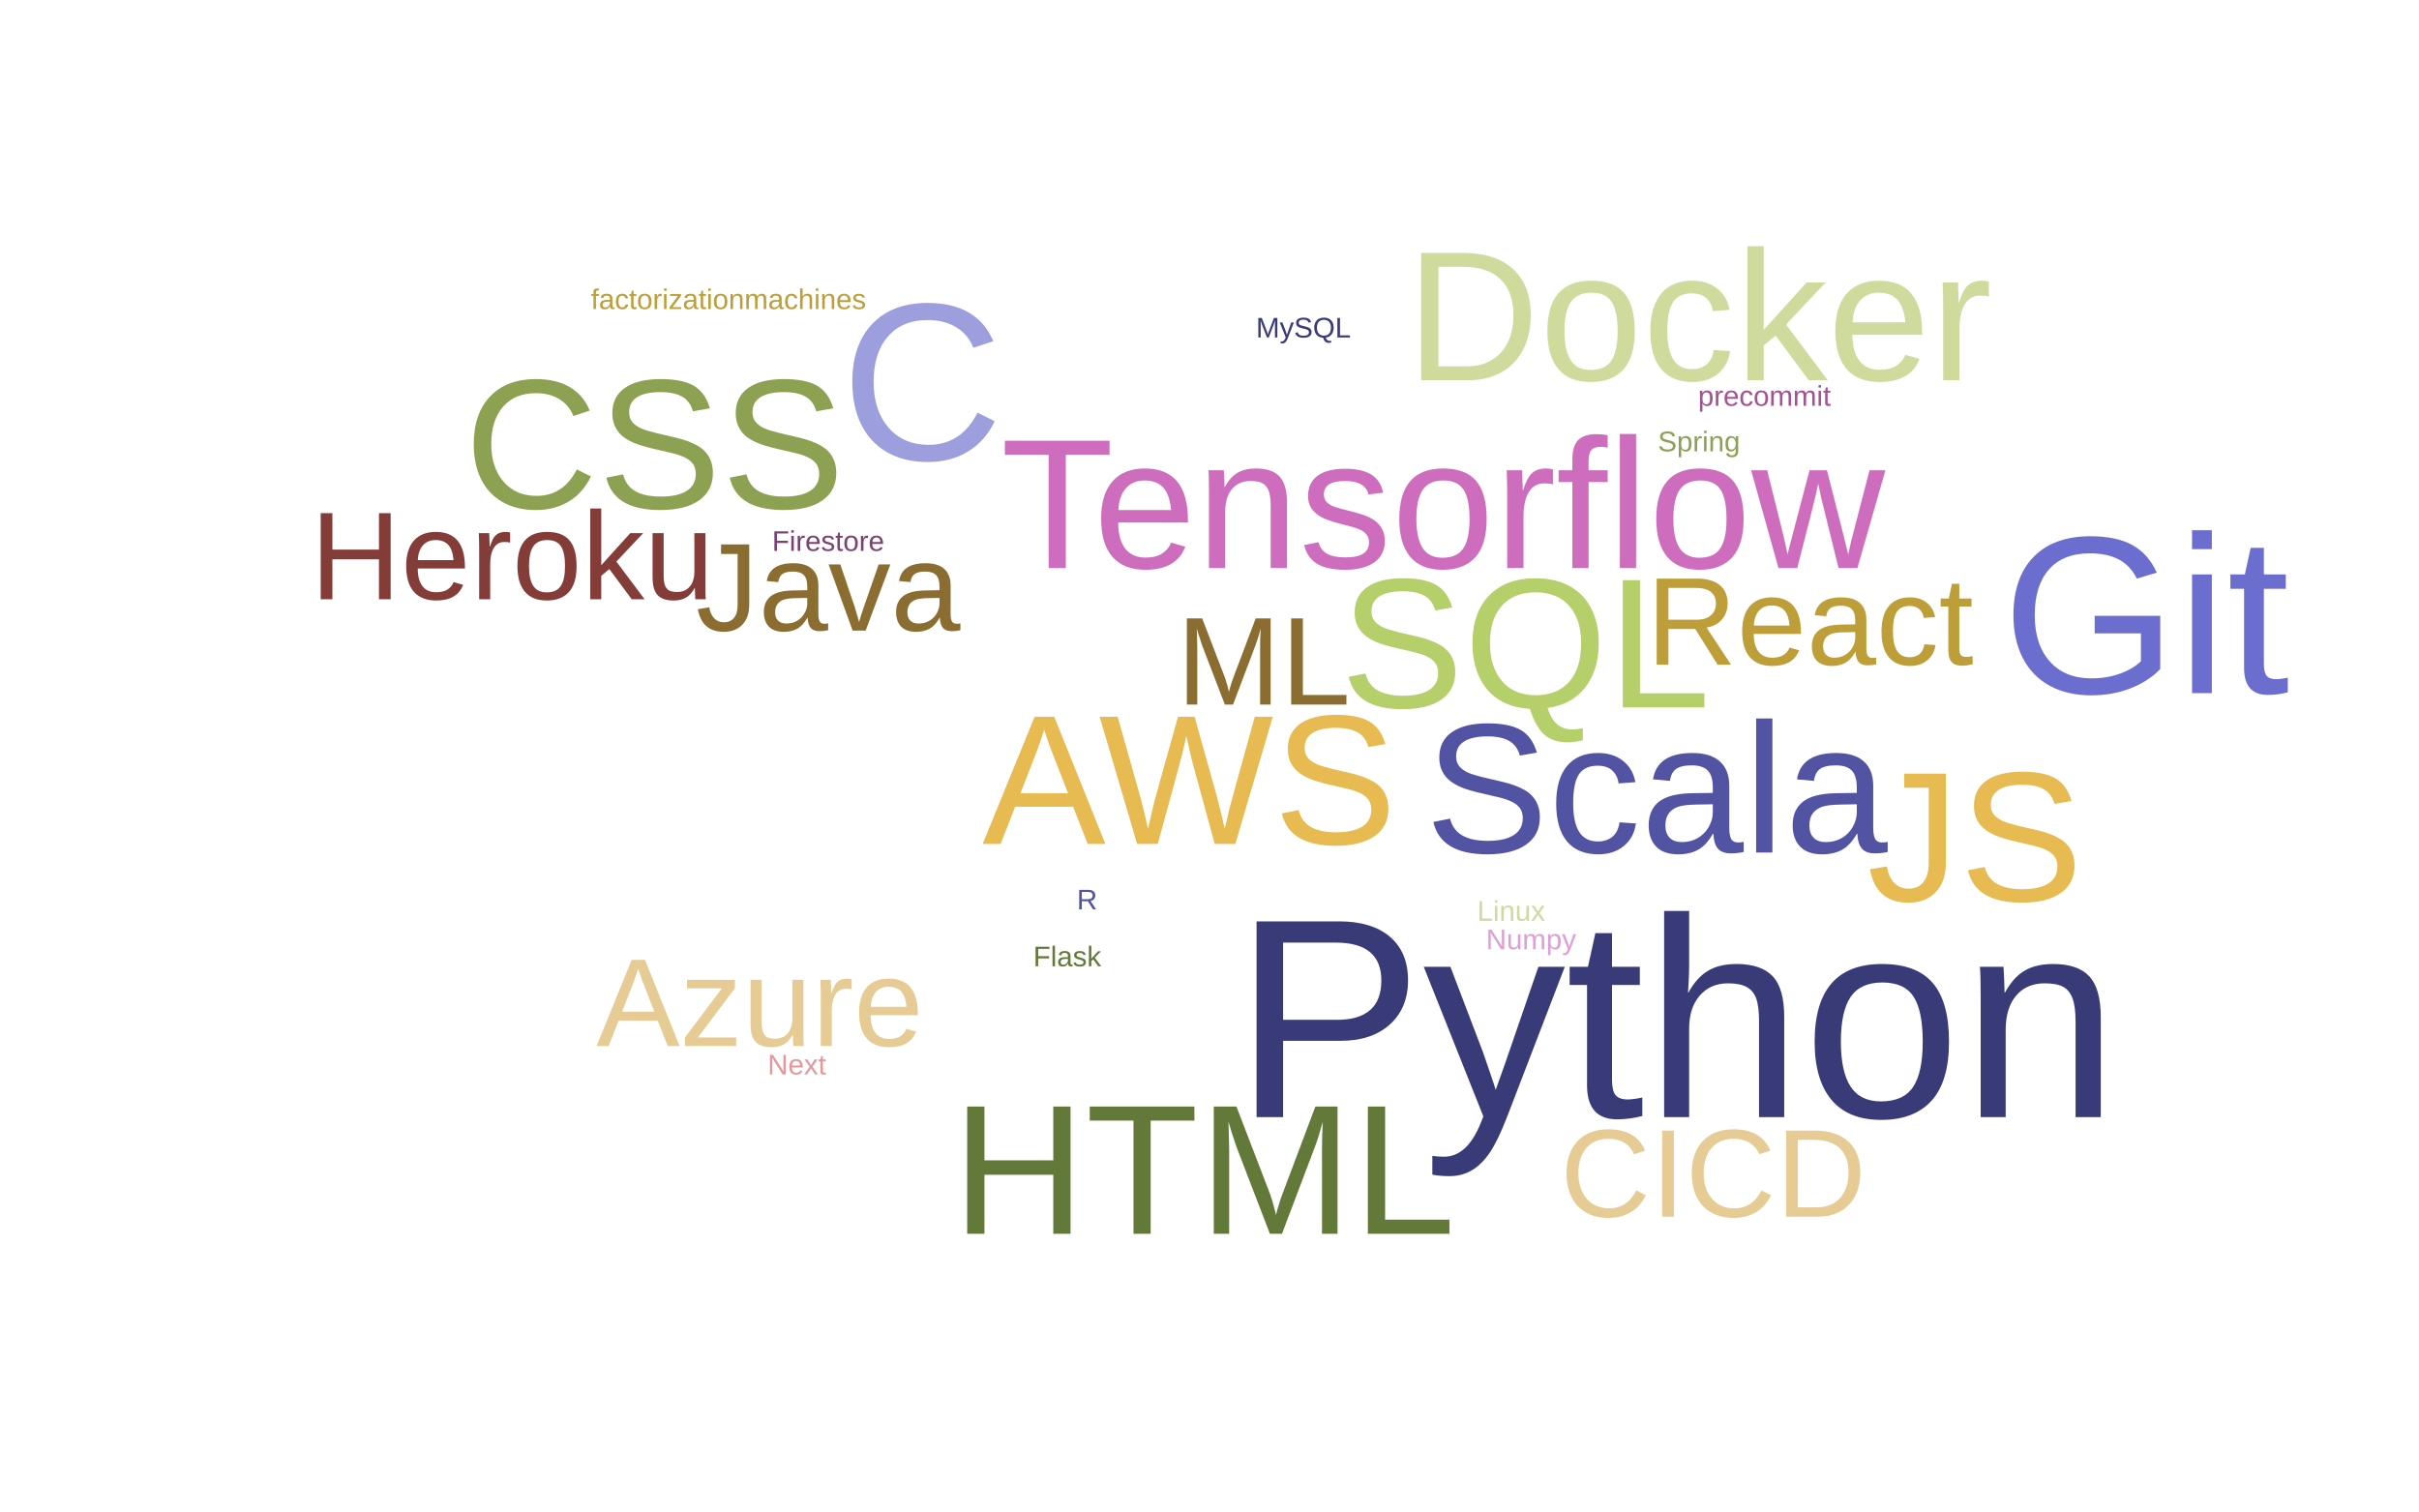
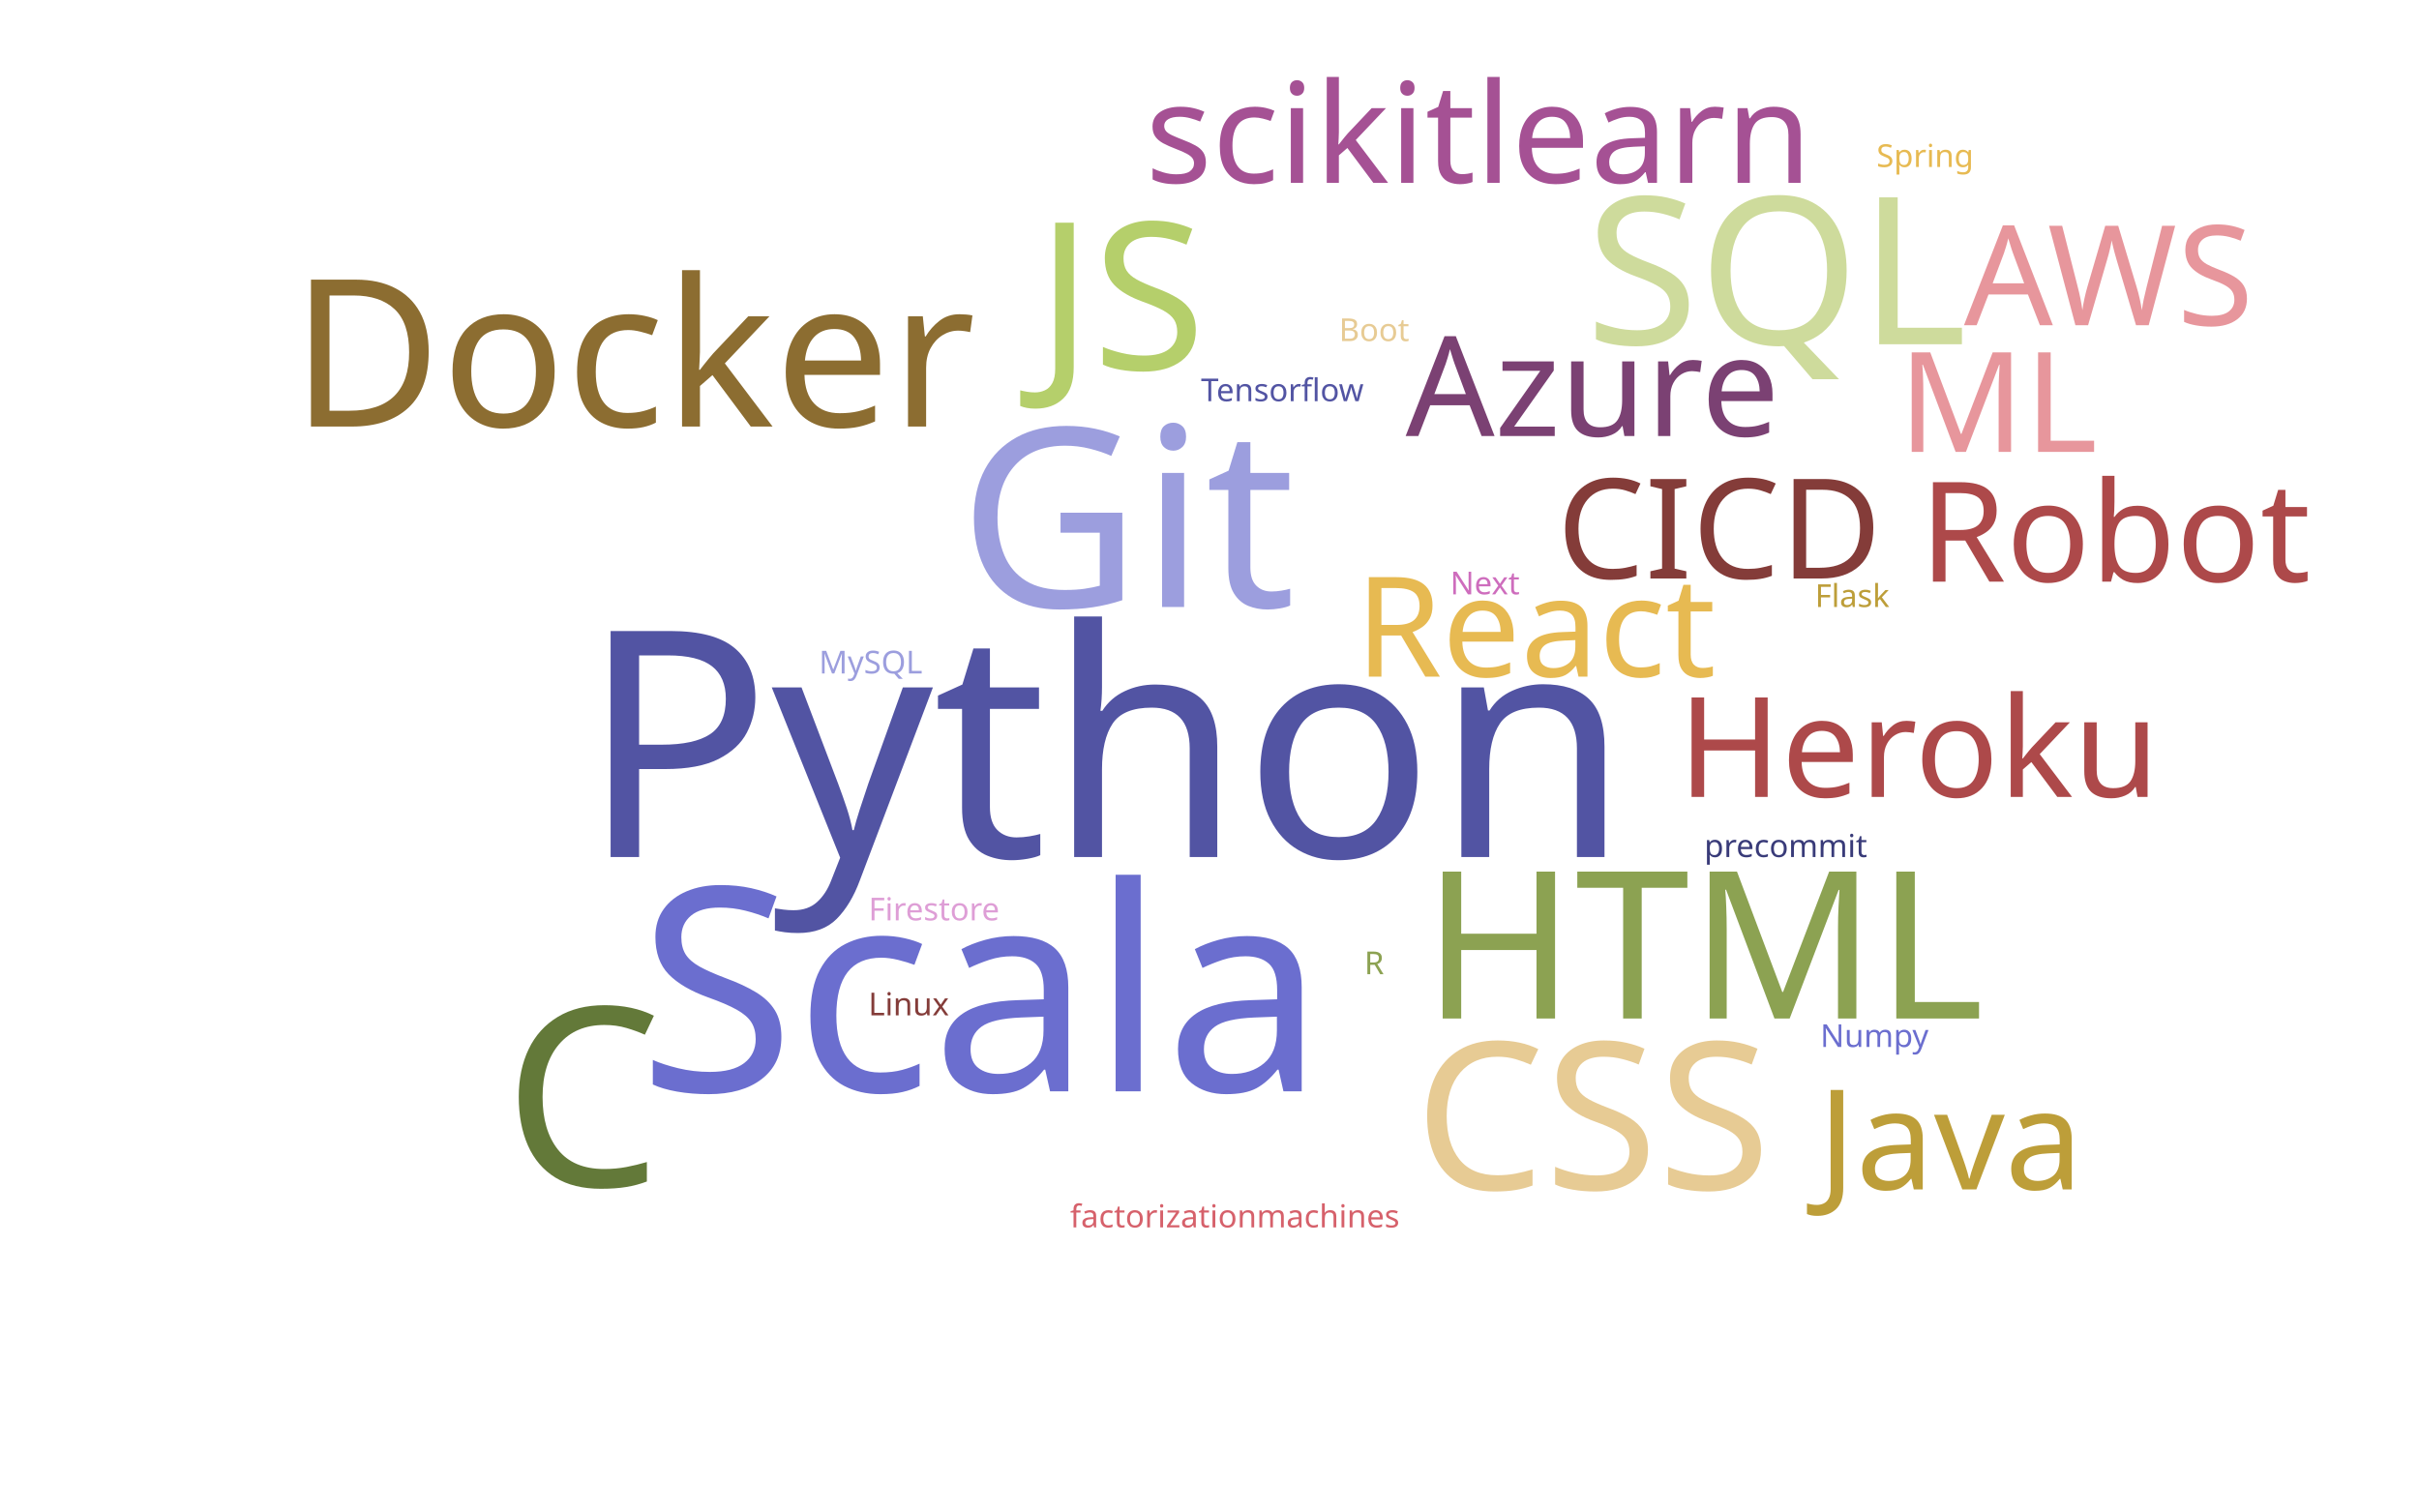
<svg xmlns="http://www.w3.org/2000/svg" width="960" height="600" version="1.1">
  <g />
-   <g transform="translate(480,300)scale(1.129412,1.129412)">
-     <text text-anchor="middle" transform="translate(164,127)" style="font-size: 100px; fill: rgb(57, 59, 121); font-family: Arial;">Python</text>
-     <text text-anchor="middle" transform="translate(157,34)" style="font-size: 65px; fill: rgb(82, 84, 163); font-family: Arial;">Scala</text>
-     <text text-anchor="middle" transform="translate(329,-22)" style="font-size: 79px; fill: rgb(107, 110, 207); font-family: Arial;">Git</text>
-     <text text-anchor="middle" transform="translate(-101,-104)" style="font-size: 79px; fill: rgb(156, 158, 222); font-family: Arial;">C</text>
-     <text text-anchor="middle" transform="translate(-2,168)" style="font-size: 65px; fill: rgb(99, 121, 57); font-family: Arial;">HTML</text>
-     <text text-anchor="middle" transform="translate(-195,-87)" style="font-size: 65px; fill: rgb(140, 162, 82); font-family: Arial;">CSS</text>
-     <text text-anchor="middle" transform="translate(111,-17)" style="font-size: 65px; fill: rgb(181, 207, 107); font-family: Arial;">SQL</text>
-     <text text-anchor="middle" transform="translate(172,-132)" style="font-size: 65px; fill: rgb(206, 219, 156); font-family: Arial;">Docker</text>
-     <text text-anchor="middle" transform="translate(-134,-44)" style="font-size: 44px; fill: rgb(140, 109, 49); font-family: Arial;">Java</text>
-     <text text-anchor="middle" transform="translate(211,-32)" style="font-size: 44px; fill: rgb(189, 158, 57); font-family: Arial;">React</text>
-     <text text-anchor="middle" transform="translate(269,51)" style="font-size: 65px; fill: rgb(231, 186, 82); font-family: Arial;">JS</text>
-     <text text-anchor="middle" transform="translate(177,162)" style="font-size: 44px; fill: rgb(231, 203, 148); font-family: Arial;">CICD</text>
-     <text text-anchor="middle" transform="translate(-245,-55)" style="font-size: 44px; fill: rgb(132, 60, 57); font-family: Arial;">Heroku</text>
-     <text text-anchor="middle" transform="translate(-145,112)" style="font-size: 10px; fill: rgb(231, 150, 156); font-family: Arial;">Next</text>
-     <text text-anchor="middle" transform="translate(-134,-72)" style="font-size: 10px; fill: rgb(123, 65, 115); font-family: Arial;">Firestore</text>
-     <text text-anchor="middle" transform="translate(195,-123)" style="font-size: 10px; fill: rgb(165, 81, 148); font-family: Arial;">precommit</text>
-     <text text-anchor="middle" transform="translate(82,-66)" style="font-size: 65px; fill: rgb(206, 109, 189); font-family: Arial;">Tensorflow</text>
-     <text text-anchor="middle" transform="translate(113,68)" style="font-size: 10px; fill: rgb(222, 158, 214); font-family: Arial;">Numpy</text>
-     <text text-anchor="middle" transform="translate(33,-147)" style="font-size: 10px; fill: rgb(57, 59, 121); font-family: Arial;">MySQL</text>
-     <text text-anchor="middle" transform="translate(-43,54)" style="font-size: 10px; fill: rgb(82, 84, 163); font-family: Arial;">R</text>
-     <text text-anchor="middle" transform="translate(-50,74)" style="font-size: 10px; fill: rgb(99, 121, 57); font-family: Arial;">Flask</text>
-     <text text-anchor="middle" transform="translate(172,-107)" style="font-size: 10px; fill: rgb(140, 162, 82); font-family: Arial;">Spring</text>
-     <text text-anchor="middle" transform="translate(106,58)" style="font-size: 10px; fill: rgb(206, 219, 156); font-family: Arial;">Linux</text>
-     <text text-anchor="middle" transform="translate(19,-18)" style="font-size: 44px; fill: rgb(140, 109, 49); font-family: Arial;">ML</text>
-     <text text-anchor="middle" transform="translate(-169,-157)" style="font-size: 10px; font-family: Arial; fill: rgb(189, 158, 57);">factorizationmachines</text>
-     <text text-anchor="middle" transform="translate(-7,31)" style="font-size: 65px; font-family: Arial; fill: rgb(231, 186, 82);">AWS</text>
-     <text text-anchor="middle" transform="translate(-158,102)" style="font-size: 44px; font-family: Arial; fill: rgb(231, 203, 148);">Azure</text>
+   <g transform="translate(480,300)scale(1.256544,1.256544)">
+     <text text-anchor="middle" transform="translate(-33,32)" style="font-size: 100px; font-family: Impact; fill: rgb(82, 84, 163);">Python</text>
+     <text text-anchor="middle" transform="translate(-72,106)" style="font-size: 90px; font-family: Impact; fill: rgb(107, 110, 207);">Scala</text>
+     <text text-anchor="middle" transform="translate(-26,-47)" style="font-size: 79px; font-family: Impact; fill: rgb(156, 158, 222);">Git</text>
+     <text text-anchor="middle" transform="translate(-198,136)" style="font-size: 79px; font-family: Impact; fill: rgb(99, 121, 57);">C</text>
+     <text text-anchor="middle" transform="translate(156,83)" style="font-size: 65px; font-family: Impact; fill: rgb(140, 162, 82);">HTML</text>
+     <text text-anchor="middle" transform="translate(-28,-122)" style="font-size: 65px; font-family: Impact; fill: rgb(181, 207, 107);">JS</text>
+     <text text-anchor="middle" transform="translate(179,-130)" style="font-size: 65px; font-family: Impact; fill: rgb(206, 219, 156);">SQL</text>
+     <text text-anchor="middle" transform="translate(-182,-104)" style="font-size: 65px; font-family: Impact; fill: rgb(140, 109, 49);">Docker</text>
+     <text text-anchor="middle" transform="translate(234,137)" style="font-size: 44px; font-family: Impact; fill: rgb(189, 158, 57);">Java</text>
+     <text text-anchor="middle" transform="translate(103,-25)" style="font-size: 44px; font-family: Impact; fill: rgb(231, 186, 82);">React</text>
+     <text text-anchor="middle" transform="translate(121,137)" style="font-size: 65px; font-family: Impact; fill: rgb(231, 203, 148);">CSS</text>
+     <text text-anchor="middle" transform="translate(161,-56)" style="font-size: 44px; font-family: Impact; fill: rgb(132, 60, 57);">CICD</text>
+     <text text-anchor="middle" transform="translate(224,13)" style="font-size: 44px; font-family: Impact; fill: rgb(173, 73, 74);">Heroku</text>
+     <text text-anchor="middle" transform="translate(284,-136)" style="font-size: 44px; font-family: Impact; fill: rgb(231, 150, 156);">AWS</text>
+     <text text-anchor="middle" transform="translate(121,-101)" style="font-size: 44px; font-family: Impact; fill: rgb(123, 65, 115);">Azure</text>
+     <text text-anchor="middle" transform="translate(85,-181)" style="font-size: 44px; font-family: Impact; fill: rgb(165, 81, 148);">scikitlearn</text>
+     <text text-anchor="middle" transform="translate(87,-51)" style="font-size: 10px; font-family: Impact; fill: rgb(206, 109, 189);">Next</text>
+     <text text-anchor="middle" transform="translate(-87,52)" style="font-size: 10px; font-family: Impact; fill: rgb(222, 158, 214);">Firestore</text>
+     <text text-anchor="middle" transform="translate(182,32)" style="font-size: 10px; font-family: Impact; fill: rgb(57, 59, 121);">precommit</text>
+     <text text-anchor="middle" transform="translate(23,-112)" style="font-size: 10px; font-family: Impact; fill: rgb(82, 84, 163);">Tensorflow</text>
+     <text text-anchor="middle" transform="translate(210,92)" style="font-size: 10px; font-family: Impact; fill: rgb(107, 110, 207);">Numpy</text>
+     <text text-anchor="middle" transform="translate(-107,-26)" style="font-size: 10px; font-family: Impact; fill: rgb(156, 158, 222);">MySQL</text>
+     <text text-anchor="middle" transform="translate(52,69)" style="font-size: 10px; font-family: Impact; fill: rgb(140, 162, 82);">R</text>
+     <text text-anchor="middle" transform="translate(203,-47)" style="font-size: 10px; font-family: Impact; fill: rgb(189, 158, 57);">Flask</text>
+     <text text-anchor="middle" transform="translate(226,-186)" style="font-size: 10px; font-family: Impact; fill: rgb(231, 186, 82);">Spring</text>
+     <text text-anchor="middle" transform="translate(52,-131)" style="font-size: 10px; font-family: Impact; fill: rgb(231, 203, 148);">Boot</text>
+     <text text-anchor="middle" transform="translate(-95,82)" style="font-size: 10px; font-family: Impact; fill: rgb(132, 60, 57);">Linux</text>
+     <text text-anchor="middle" transform="translate(286,-55)" style="font-size: 44px; font-family: Impact; fill: rgb(173, 73, 74);">Robot</text>
+     <text text-anchor="middle" transform="translate(8,149)" style="font-size: 10px; font-family: Impact; fill: rgb(214, 97, 107);">factorizationmachines</text>
+     <text text-anchor="middle" transform="translate(249,-96)rotate(0)" style="font-size: 44px; font-family: Impact; fill: rgb(231, 150, 156);">ML</text>
  </g>
</svg>
